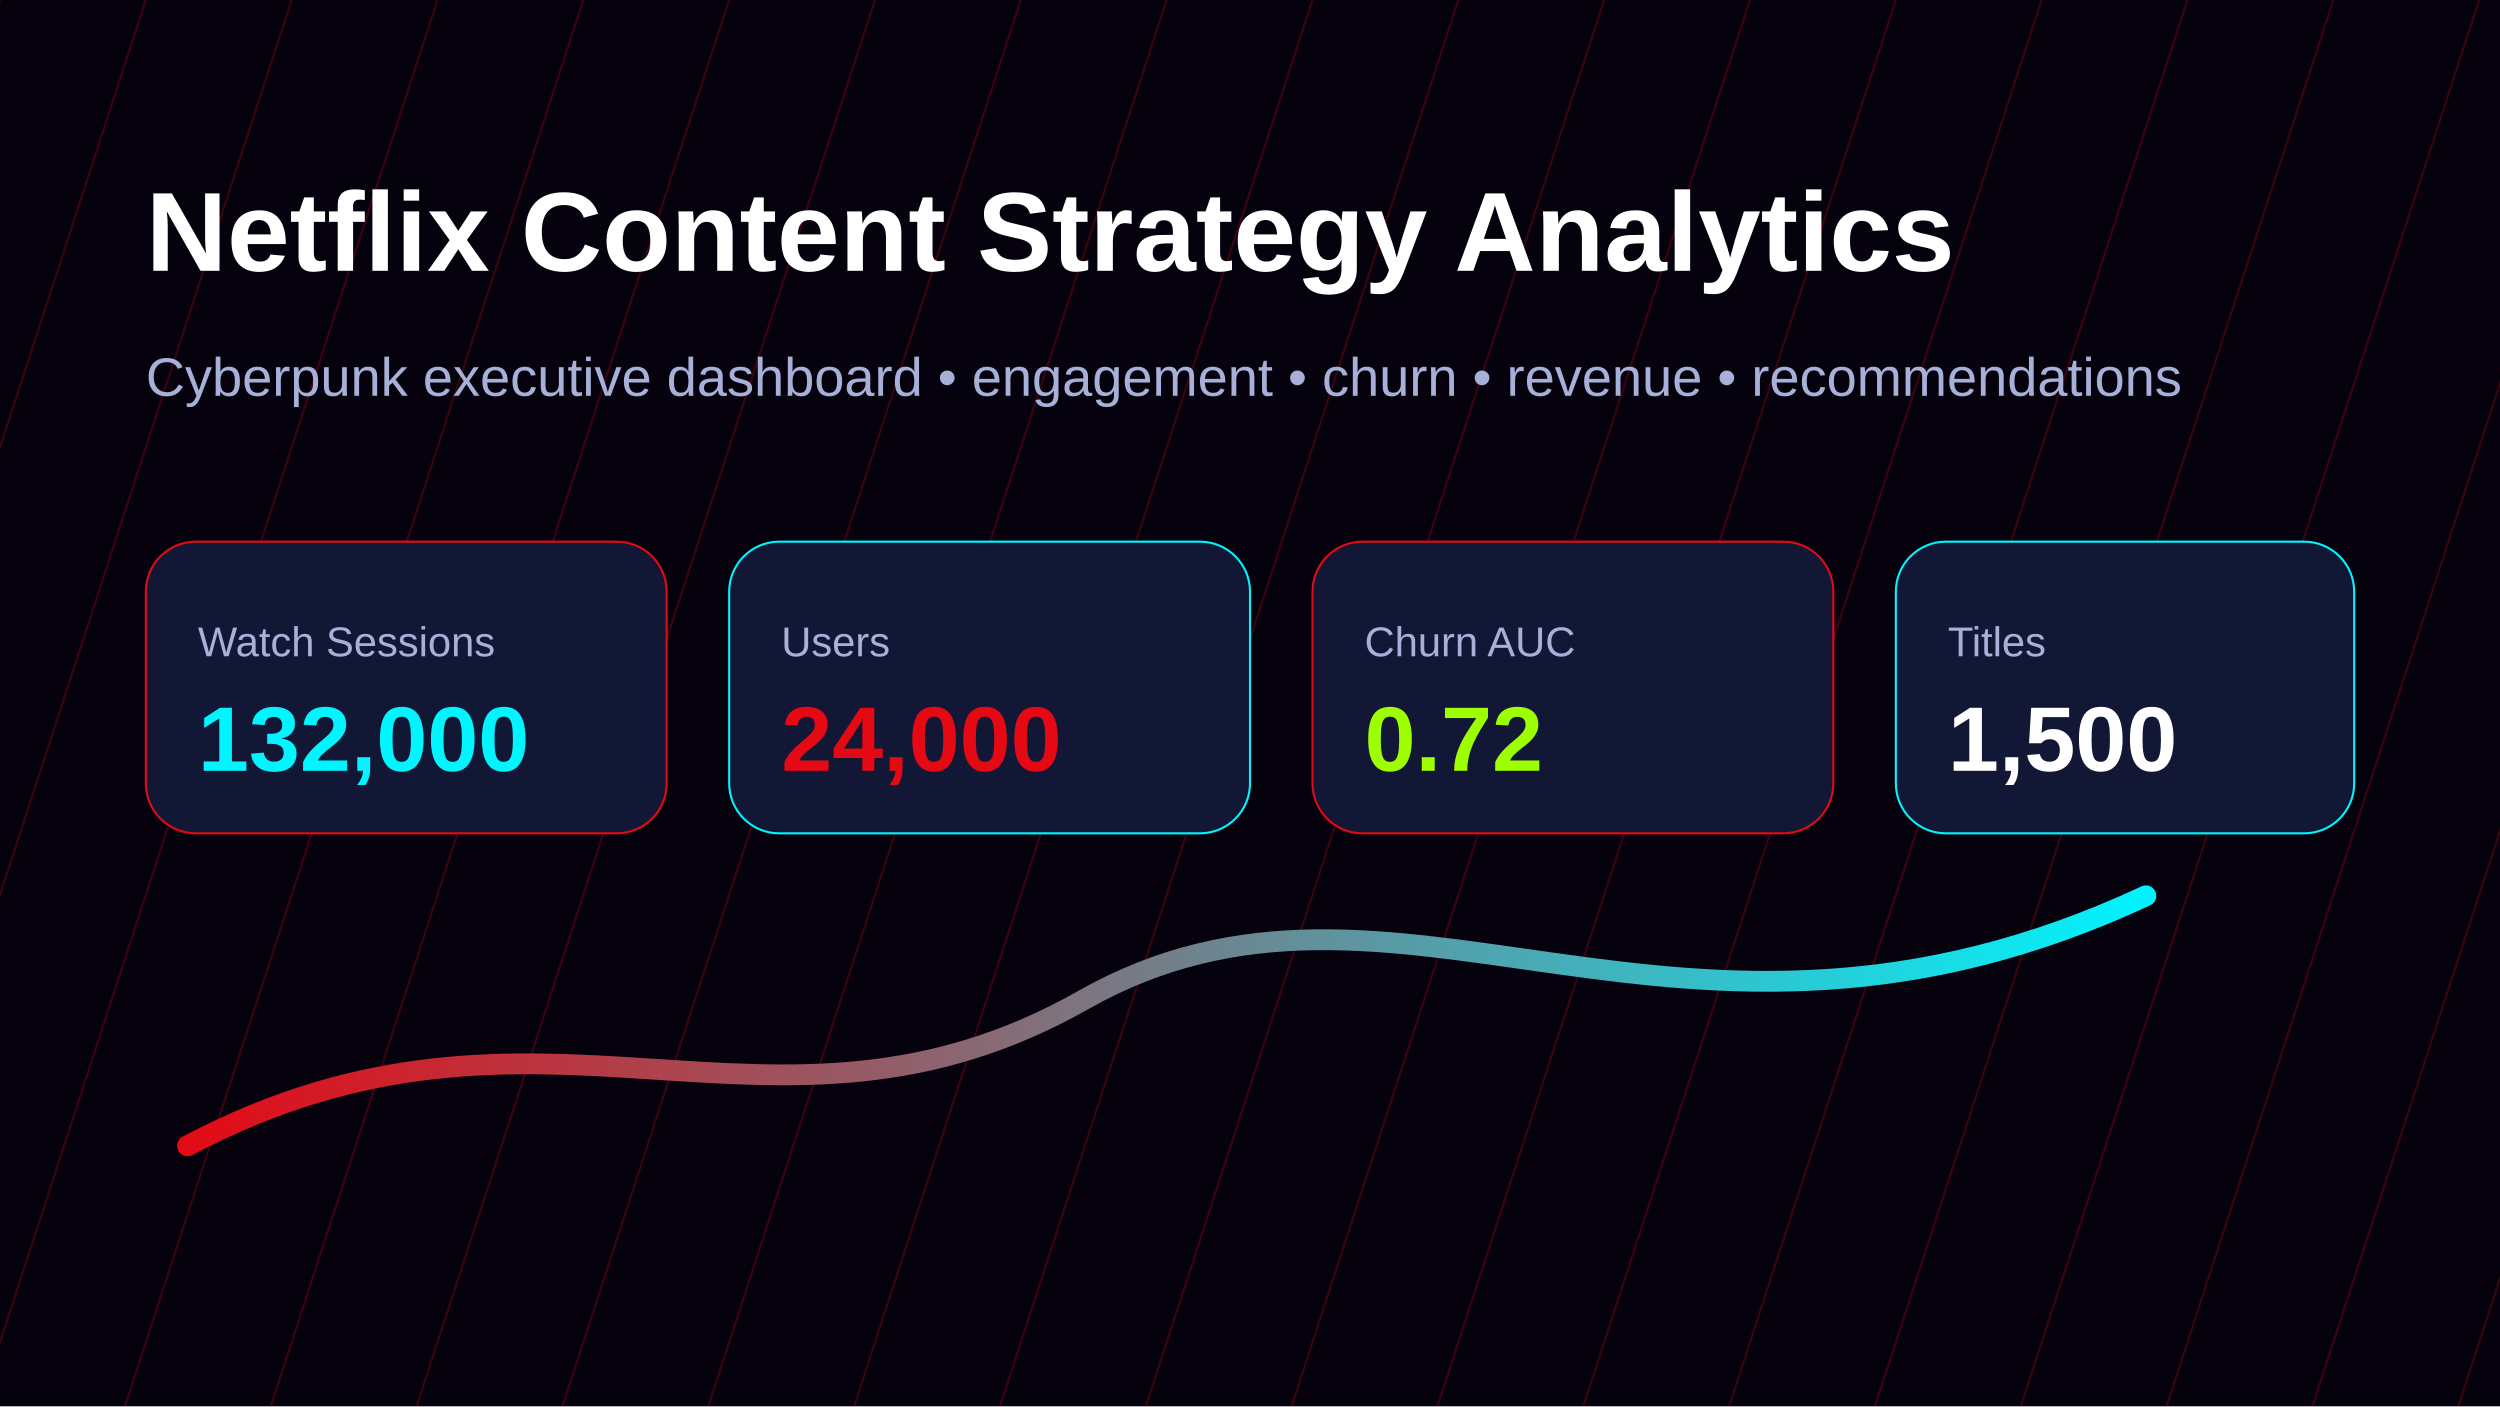
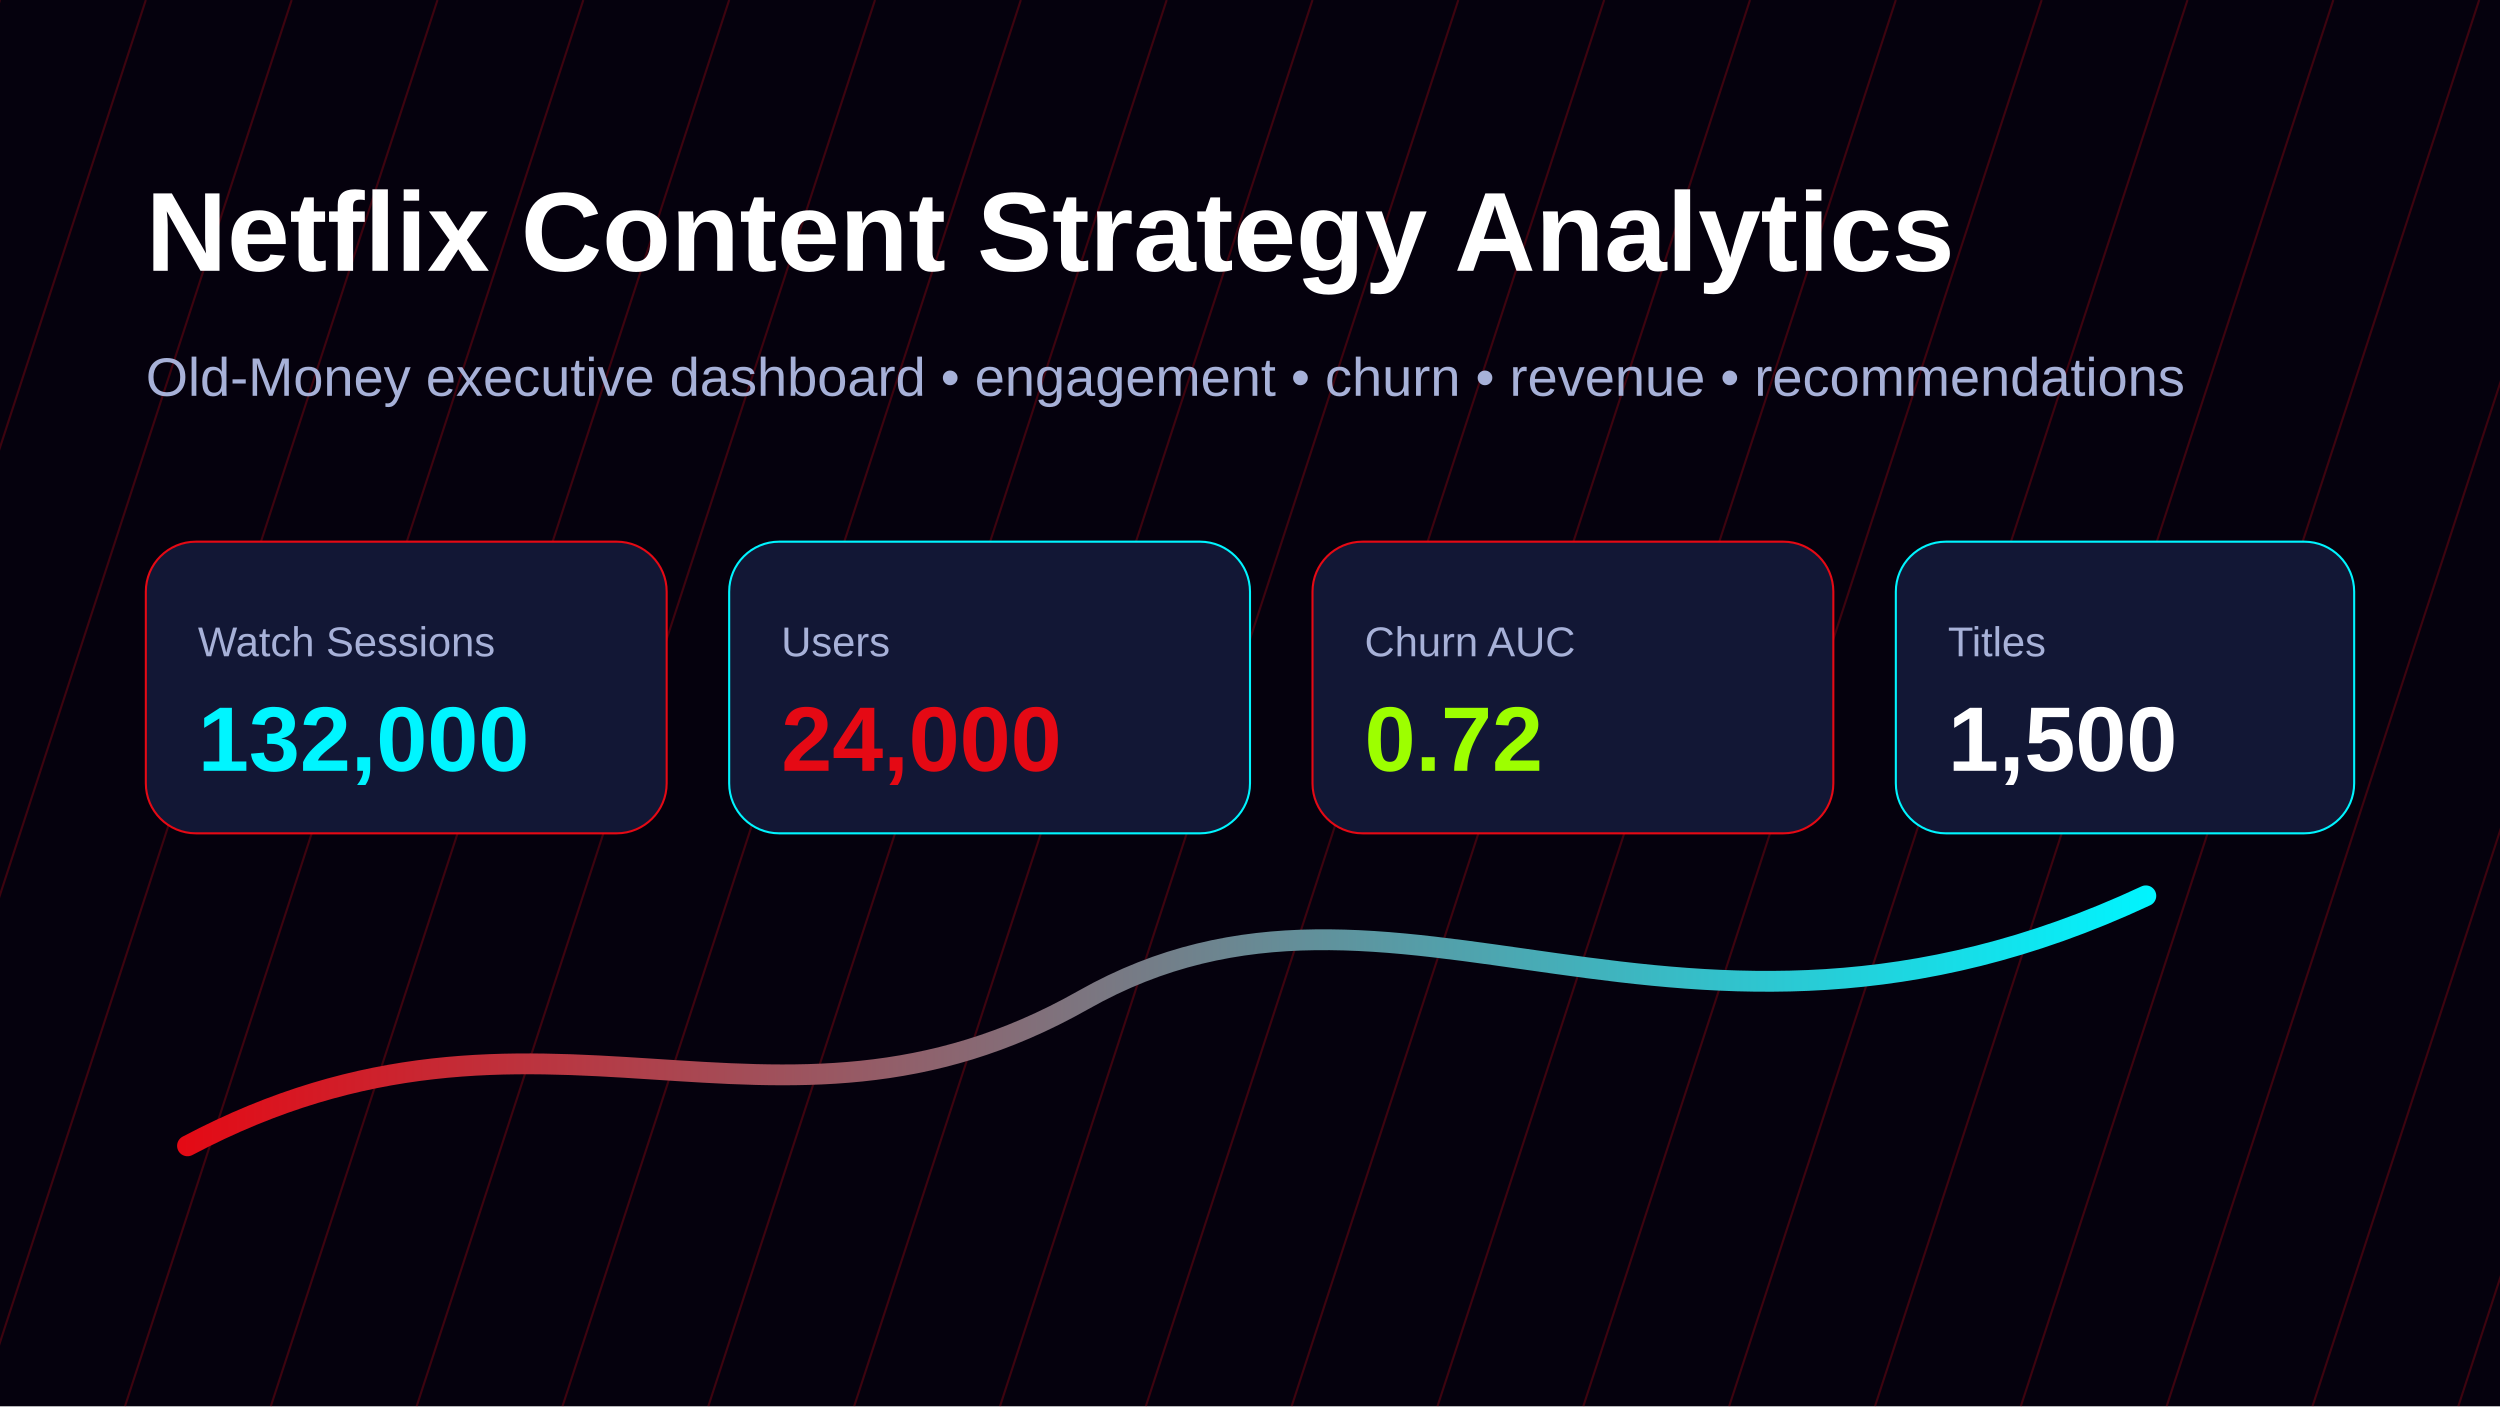
<svg xmlns="http://www.w3.org/2000/svg" width="1200" height="675" viewBox="0 0 1200 675">
  <defs>
    <linearGradient id="g" x1="0" x2="1">
      <stop stop-color="#e50914" />
      <stop offset="1" stop-color="#00f5ff" />
    </linearGradient>
  </defs>
  <rect width="1200" height="675" fill="#05010d" />
  <g opacity=".25" stroke="#e50914">
    <line x1="0" y1="0" x2="-220" y2="675" />
    <line x1="70" y1="0" x2="-150" y2="675" />
    <line x1="140" y1="0" x2="-80" y2="675" />
    <line x1="210" y1="0" x2="-10" y2="675" />
    <line x1="280" y1="0" x2="60" y2="675" />
    <line x1="350" y1="0" x2="130" y2="675" />
    <line x1="420" y1="0" x2="200" y2="675" />
    <line x1="490" y1="0" x2="270" y2="675" />
    <line x1="560" y1="0" x2="340" y2="675" />
    <line x1="630" y1="0" x2="410" y2="675" />
    <line x1="700" y1="0" x2="480" y2="675" />
    <line x1="770" y1="0" x2="550" y2="675" />
    <line x1="840" y1="0" x2="620" y2="675" />
    <line x1="910" y1="0" x2="690" y2="675" />
    <line x1="980" y1="0" x2="760" y2="675" />
    <line x1="1050" y1="0" x2="830" y2="675" />
    <line x1="1120" y1="0" x2="900" y2="675" />
    <line x1="1190" y1="0" x2="970" y2="675" />
    <line x1="1260" y1="0" x2="1040" y2="675" />
    <line x1="1330" y1="0" x2="1110" y2="675" />
    <line x1="1400" y1="0" x2="1180" y2="675" />
    <line x1="1470" y1="0" x2="1250" y2="675" />
  </g>
  <text x="70" y="130" fill="#fff" font-size="54" font-family="Arial" font-weight="800">Netflix Content Strategy Analytics</text>
-   <text x="70" y="190" fill="#a7b1d8" font-size="26" font-family="Arial">Cyberpunk executive dashboard • engagement • churn • revenue • recommendations</text>
+   <text x="70" y="190" fill="#a7b1d8" font-size="26" font-family="Arial">Old-Money executive dashboard • engagement • churn • revenue • recommendations</text>
  <rect x="70" y="260" width="250" height="140" rx="24" fill="#121735" stroke="#e50914" />
  <text x="95" y="315" fill="#a7b1d8" font-size="20" font-family="Arial">Watch Sessions</text>
  <text x="95" y="370" fill="#00f5ff" font-size="44" font-family="Arial" font-weight="800">132,000</text>
  <rect x="350" y="260" width="250" height="140" rx="24" fill="#121735" stroke="#00f5ff" />
  <text x="375" y="315" fill="#a7b1d8" font-size="20" font-family="Arial">Users</text>
  <text x="375" y="370" fill="#e50914" font-size="44" font-family="Arial" font-weight="800">24,000</text>
  <rect x="630" y="260" width="250" height="140" rx="24" fill="#121735" stroke="#e50914" />
  <text x="655" y="315" fill="#a7b1d8" font-size="20" font-family="Arial">Churn AUC</text>
  <text x="655" y="370" fill="#9dff00" font-size="44" font-family="Arial" font-weight="800">0.72</text>
  <rect x="910" y="260" width="220" height="140" rx="24" fill="#121735" stroke="#00f5ff" />
  <text x="935" y="315" fill="#a7b1d8" font-size="20" font-family="Arial">Titles</text>
  <text x="935" y="370" fill="#fff" font-size="44" font-family="Arial" font-weight="800">1,500</text>
  <path d="M90 550 C260 460 370 565 520 480 S805 535 1030 430" fill="none" stroke="url(#g)" stroke-width="10" stroke-linecap="round" />
</svg>
